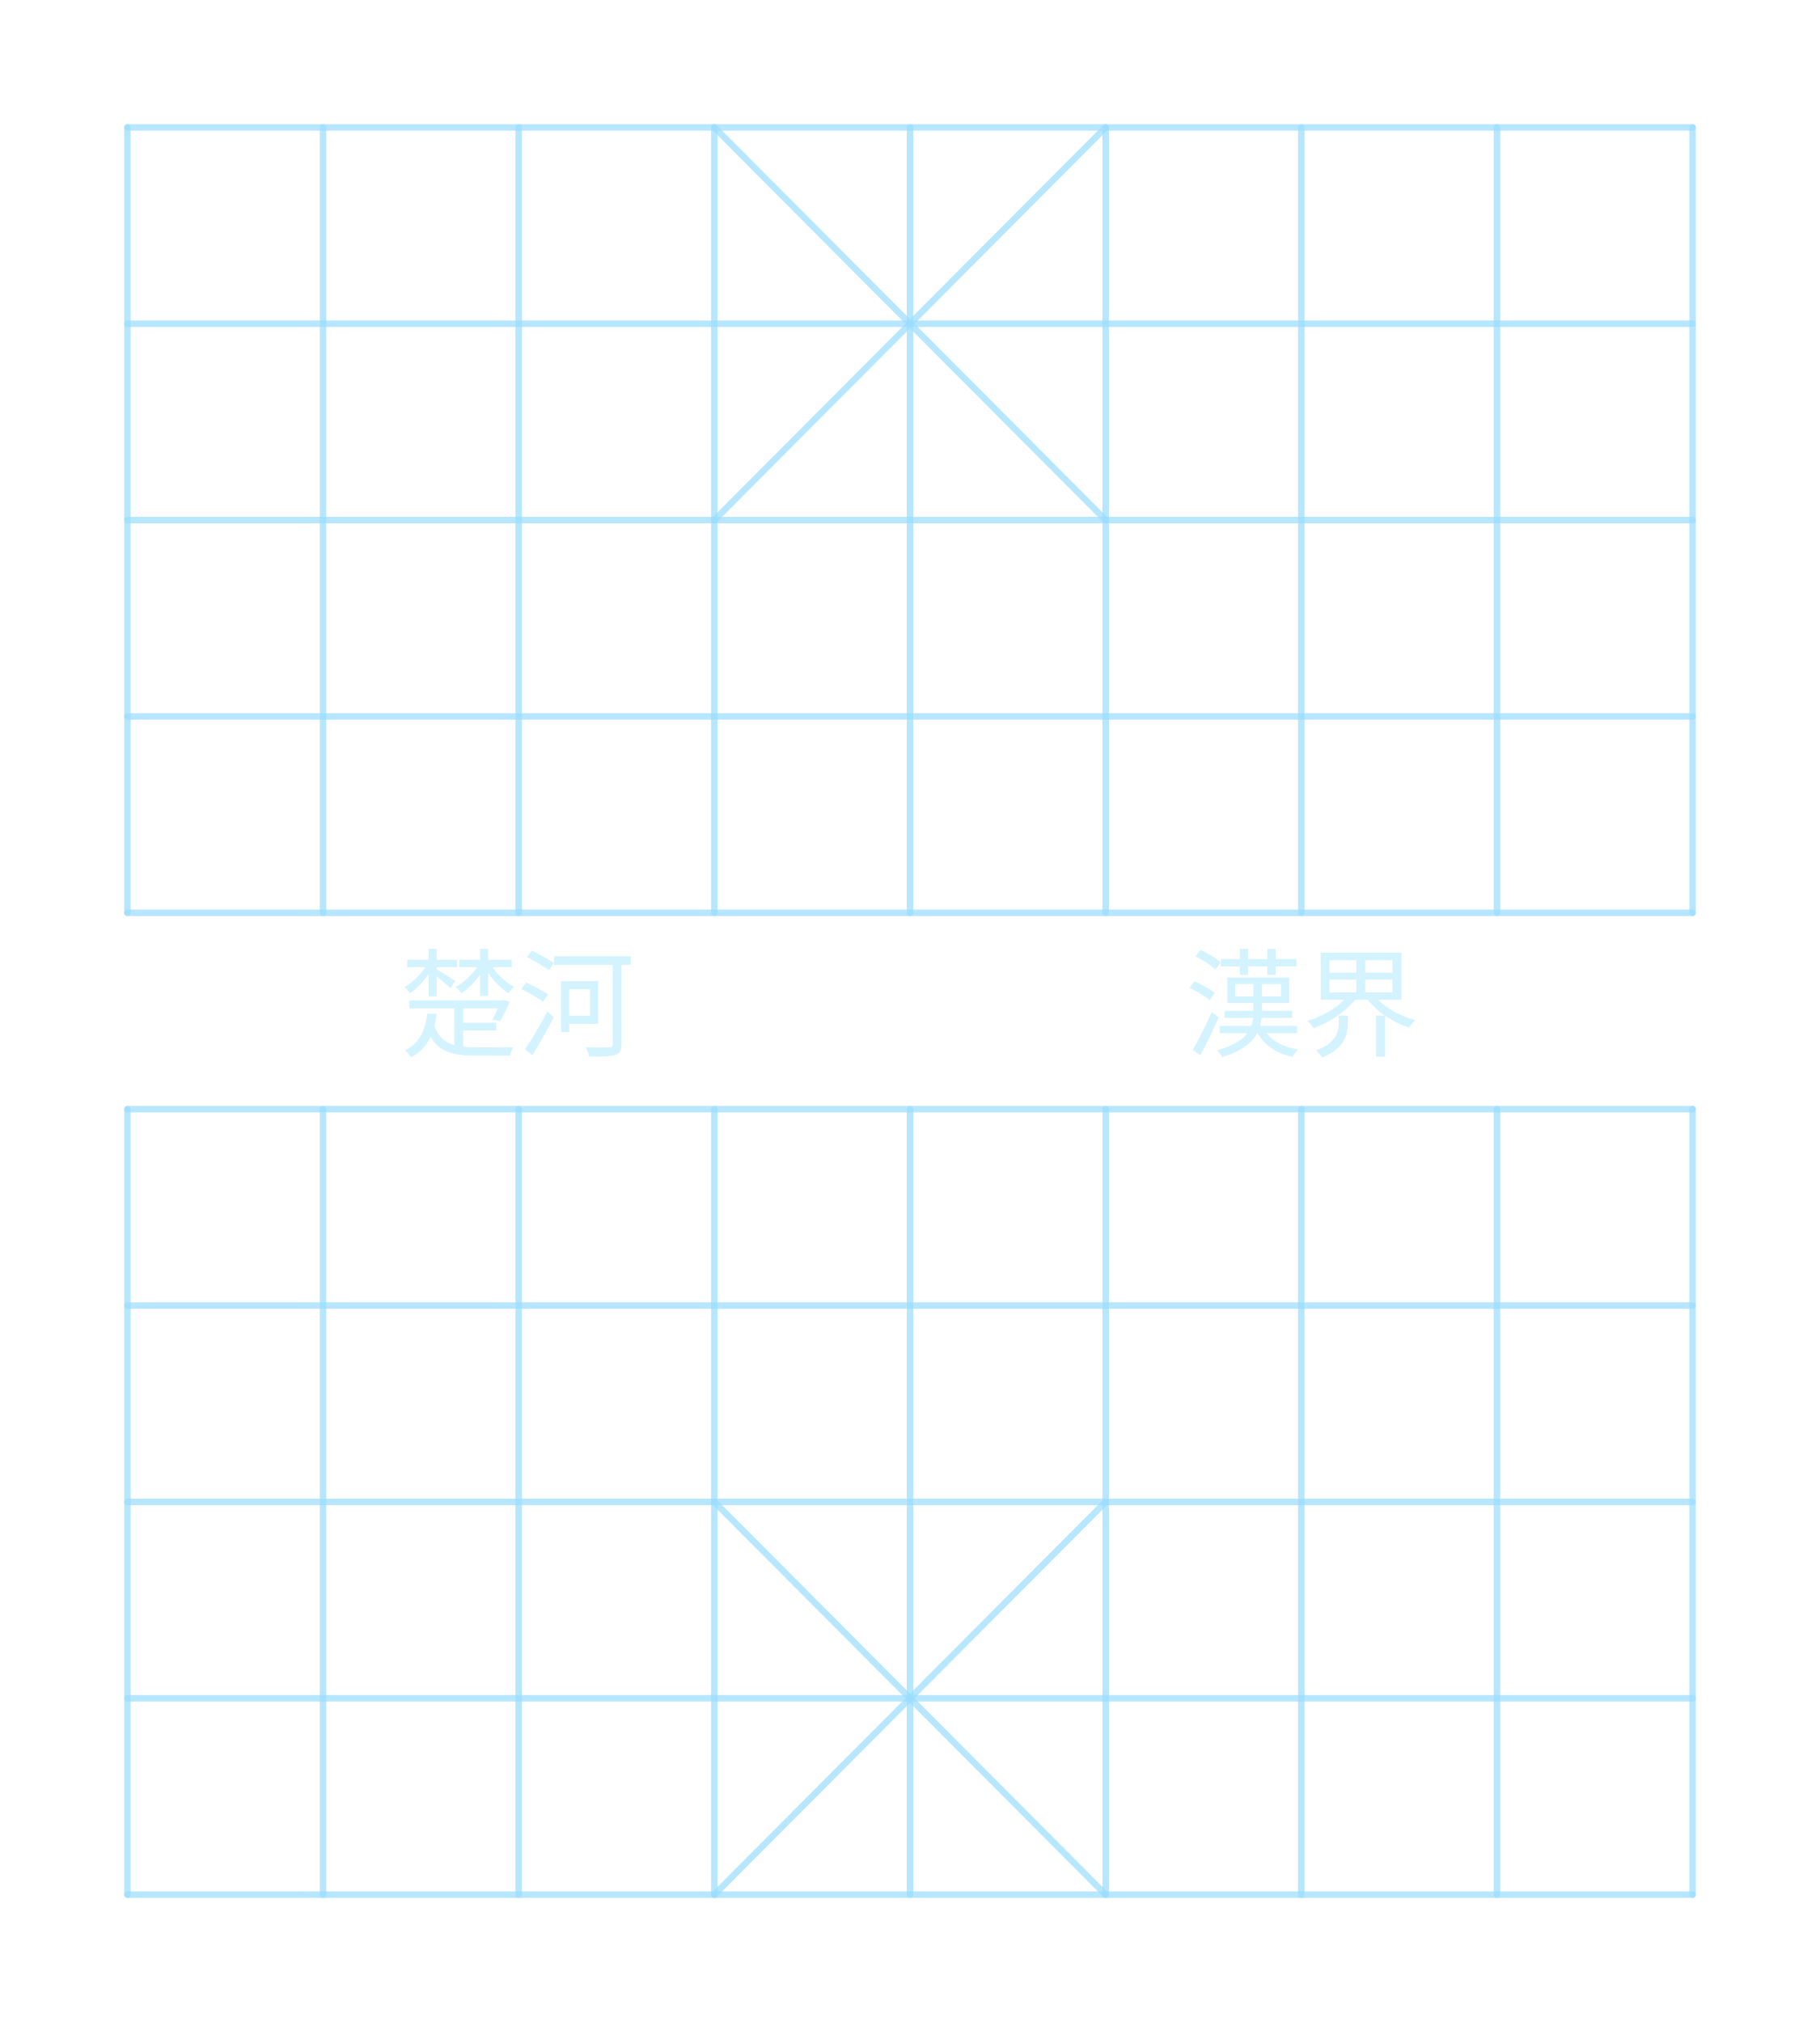
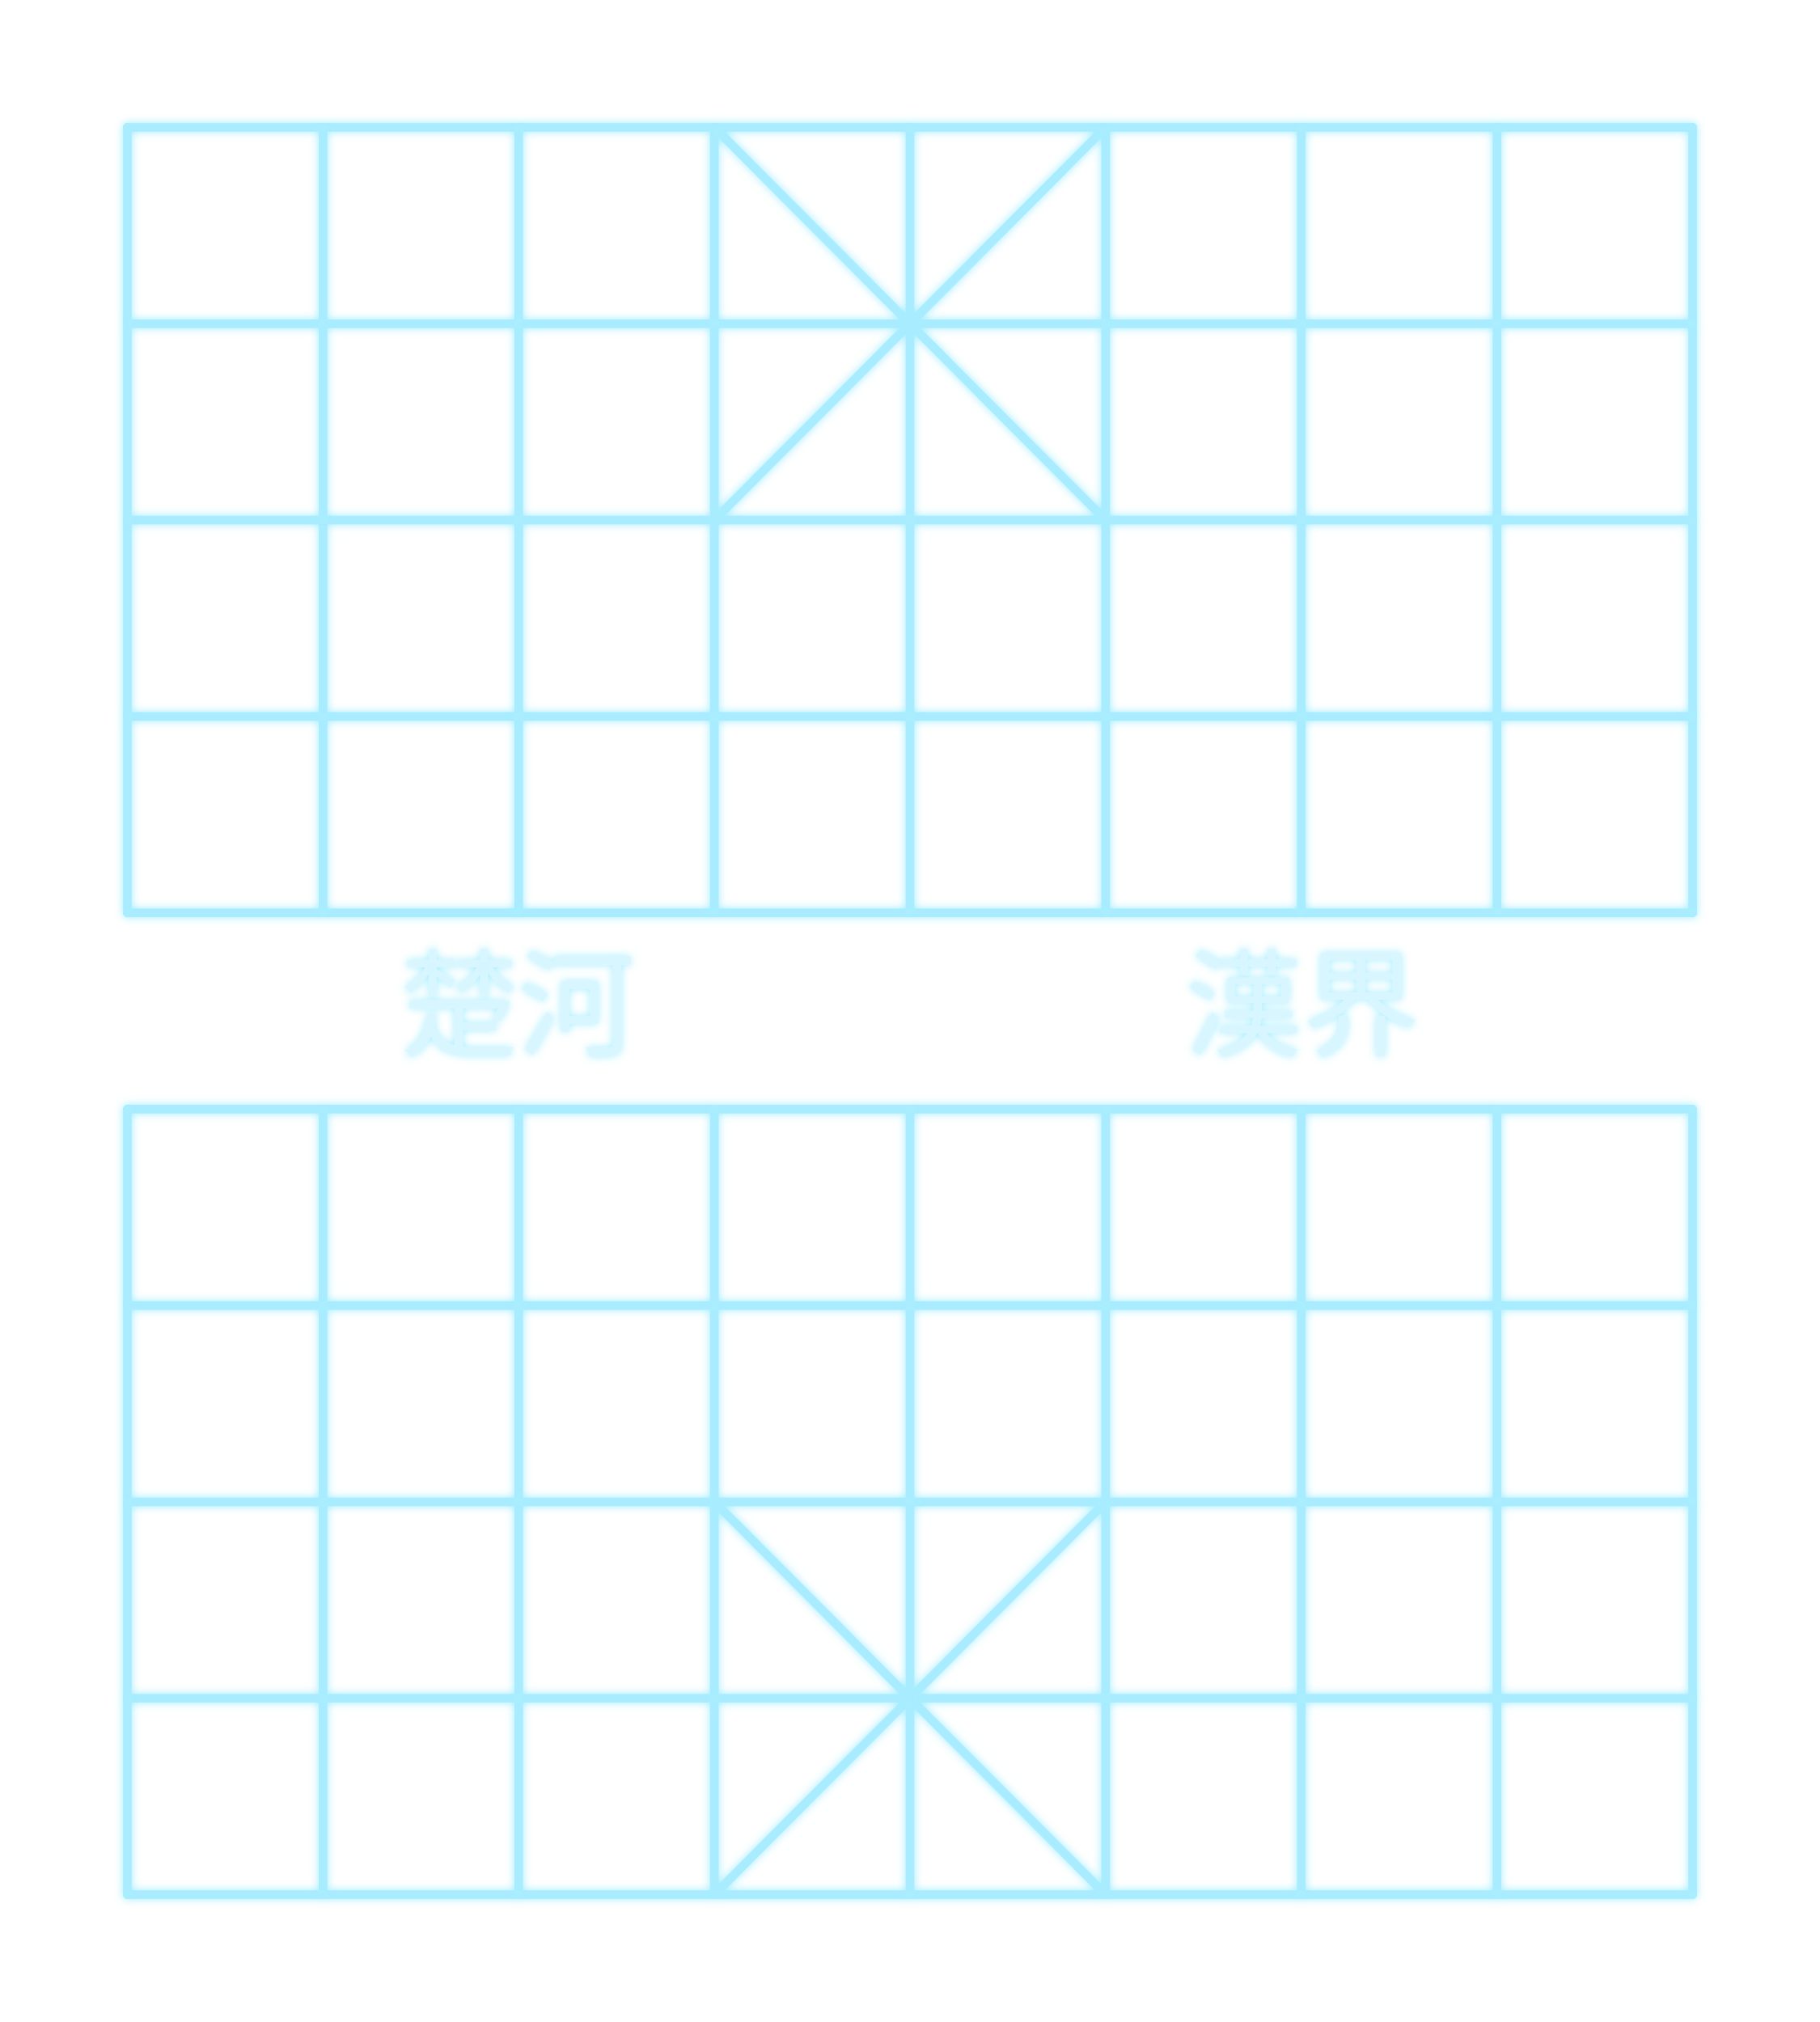
<svg xmlns="http://www.w3.org/2000/svg" viewBox="0 0 900 1000" fill="none">
+   <defs>
+     <filter id="lineGlow" x="-8%" y="-8%" width="116%" height="116%">
+       <feGaussianBlur stdDeviation="2.2" result="blur" />
+       <feColorMatrix in="blur" type="matrix" values="0 0 0 0 0.28 0 0 0 0 0.82 0 0 0 0 1 0 0 0 0.9 0" />
+       <feMerge>
+         <feMergeNode />
+         <feMergeNode in="SourceGraphic" />
+       </feMerge>
+     </filter>
+   </defs>
  <rect width="900" height="1000" fill="transparent" />
-   <g stroke="#9bdcff" stroke-opacity="0.72" stroke-width="3.2" stroke-linecap="round">
+   <g stroke="#a8ecff" stroke-opacity="0.95" stroke-width="4.3" stroke-linecap="round" filter="url(#lineGlow)">
    <line x1="63" y1="63" x2="63" y2="451.444" />
    <line x1="63" y1="548.556" x2="63" y2="937" />
    <line x1="159.75" y1="63" x2="159.75" y2="451.444" />
    <line x1="159.75" y1="548.556" x2="159.75" y2="937" />
    <line x1="256.5" y1="63" x2="256.5" y2="451.444" />
    <line x1="256.5" y1="548.556" x2="256.5" y2="937" />
    <line x1="353.25" y1="63" x2="353.25" y2="451.444" />
    <line x1="353.25" y1="548.556" x2="353.25" y2="937" />
    <line x1="450" y1="63" x2="450" y2="451.444" />
    <line x1="450" y1="548.556" x2="450" y2="937" />
    <line x1="546.75" y1="63" x2="546.75" y2="451.444" />
    <line x1="546.75" y1="548.556" x2="546.75" y2="937" />
    <line x1="643.5" y1="63" x2="643.5" y2="451.444" />
    <line x1="643.5" y1="548.556" x2="643.5" y2="937" />
    <line x1="740.25" y1="63" x2="740.25" y2="451.444" />
    <line x1="740.25" y1="548.556" x2="740.25" y2="937" />
    <line x1="837" y1="63" x2="837" y2="451.444" />
    <line x1="837" y1="548.556" x2="837" y2="937" />
    <line x1="63" y1="63" x2="837" y2="63" />
    <line x1="63" y1="160.111" x2="837" y2="160.111" />
    <line x1="63" y1="257.222" x2="837" y2="257.222" />
    <line x1="63" y1="354.333" x2="837" y2="354.333" />
    <line x1="63" y1="451.444" x2="837" y2="451.444" />
    <line x1="63" y1="548.556" x2="837" y2="548.556" />
    <line x1="63" y1="645.667" x2="837" y2="645.667" />
    <line x1="63" y1="742.778" x2="837" y2="742.778" />
    <line x1="63" y1="839.889" x2="837" y2="839.889" />
    <line x1="63" y1="937" x2="837" y2="937" />
    <line x1="353.25" y1="63" x2="546.75" y2="257.222" />
    <line x1="546.75" y1="63" x2="353.25" y2="257.222" />
    <line x1="353.25" y1="742.778" x2="546.75" y2="937" />
    <line x1="546.75" y1="742.778" x2="353.25" y2="937" />
  </g>
-   <g fill="#c7f0ff" fill-opacity="0.8" font-family="KaiTi, STKaiti, SimSun, serif" font-size="58" text-anchor="middle">
+   <g fill="#d9f7ff" fill-opacity="0.92" font-family="KaiTi, STKaiti, SimSun, serif" font-size="58" text-anchor="middle" filter="url(#lineGlow)">
    <text x="256" y="518">楚河</text>
    <text x="644" y="518">漢界</text>
  </g>
</svg>
